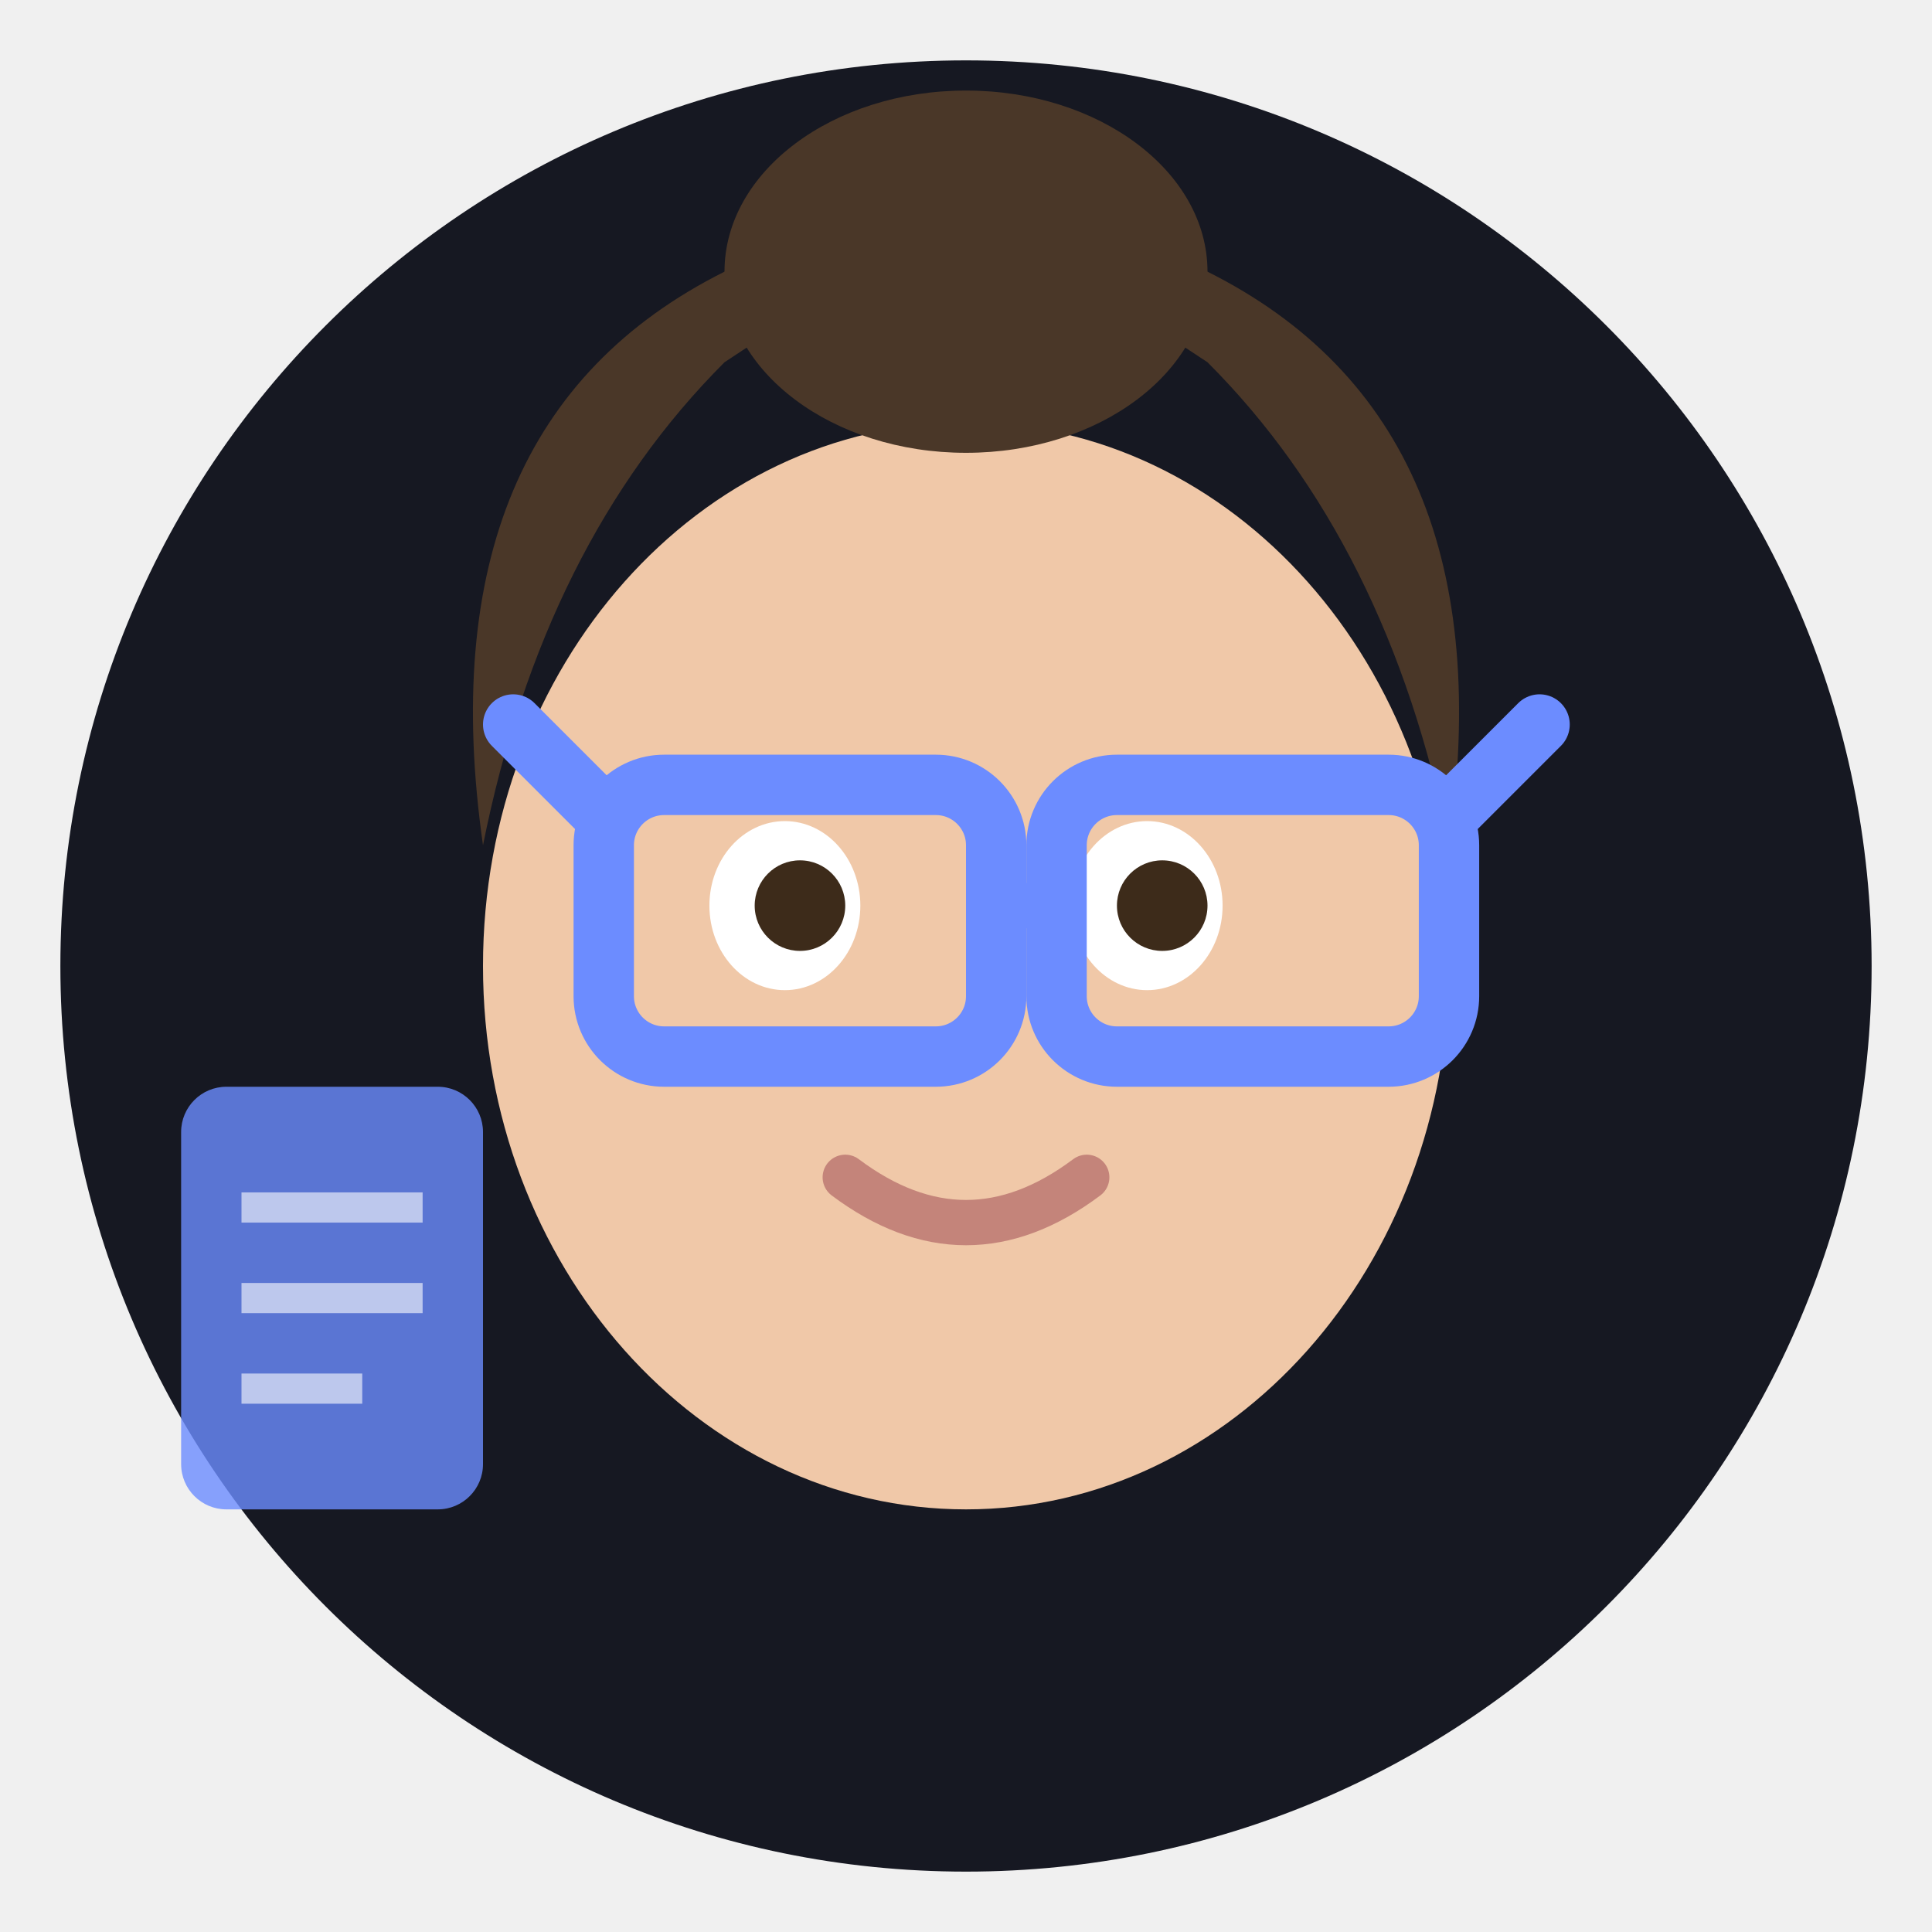
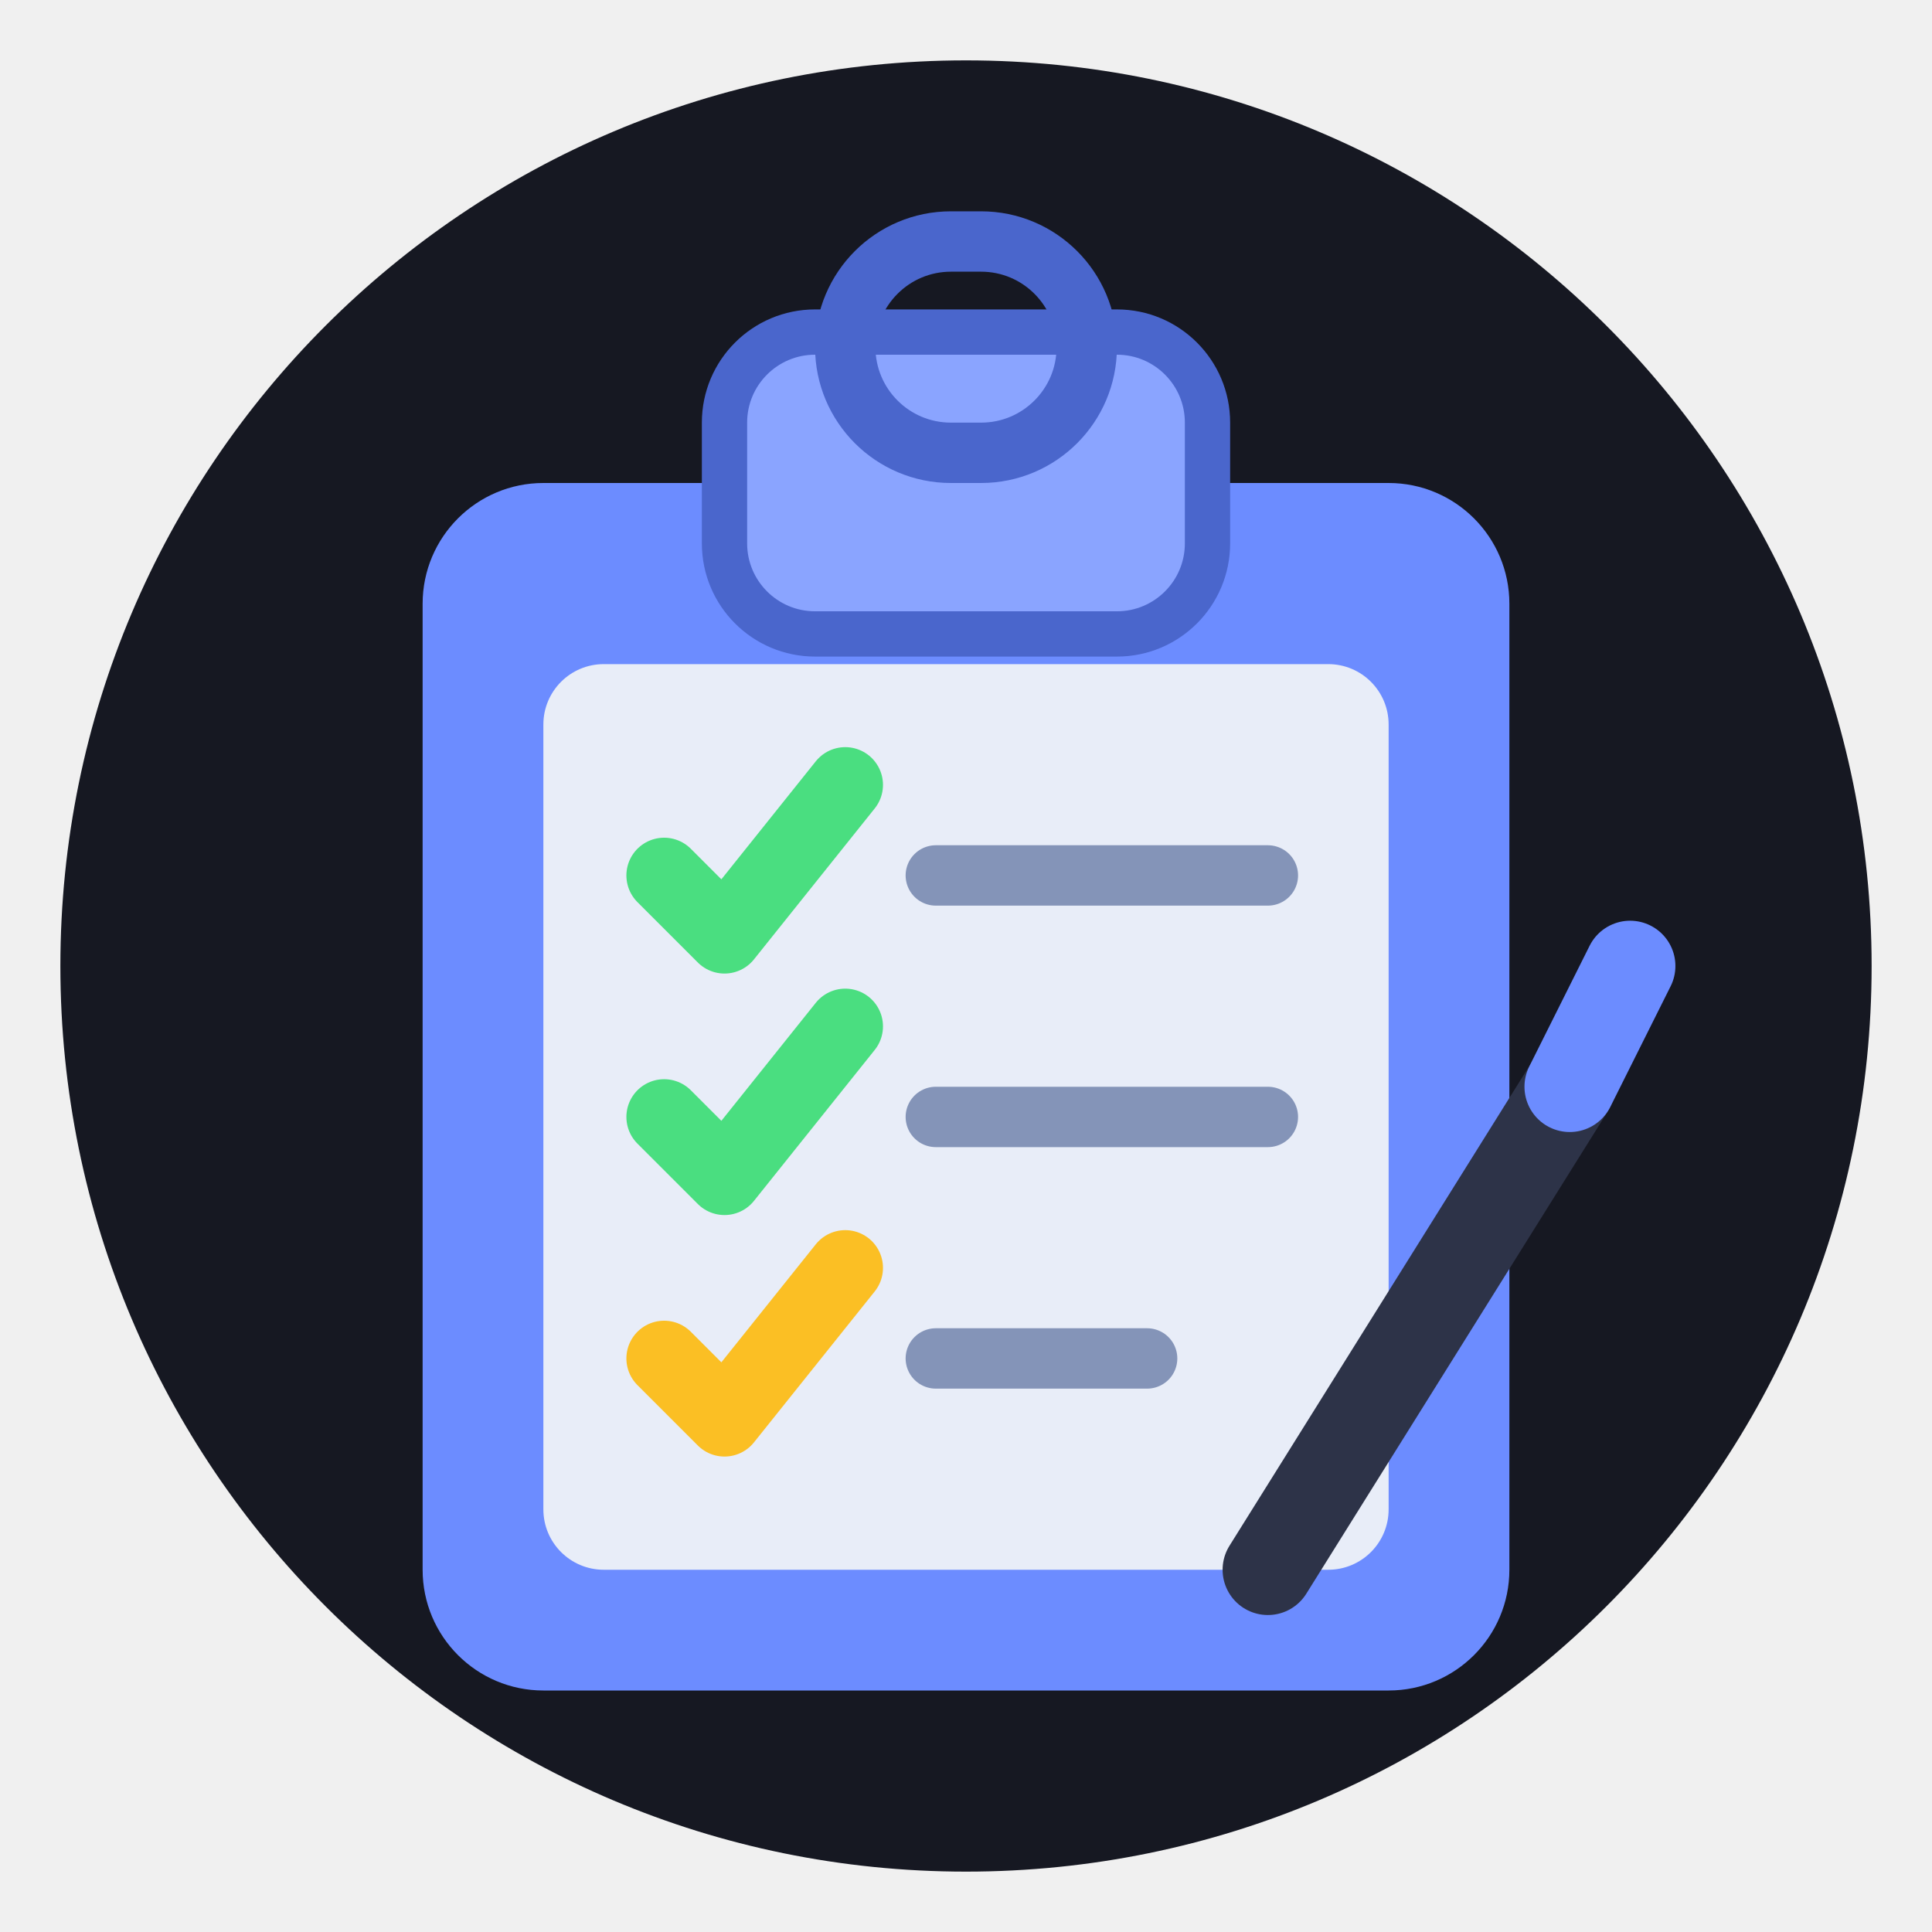
<svg xmlns="http://www.w3.org/2000/svg" viewBox="0 0 64 64" width="64" height="64">
  <circle cx="32" cy="32" r="30" fill="#161822" />
-   <ellipse cx="32" cy="32" rx="16" ry="18" fill="#f0c8a8" />
-   <path d="M16 28 Q14 14 24 9 Q32 5 40 9 Q50 14 48 28 Q46 18 40 12 Q34 8 32 8 Q30 8 24 12 Q18 18 16 28 Z" fill="#4a3728" />
-   <ellipse cx="32" cy="9" rx="8" ry="6" fill="#4a3728" />
-   <ellipse cx="26" cy="30" rx="2.5" ry="2.8" fill="white" />
-   <ellipse cx="38" cy="30" rx="2.5" ry="2.8" fill="white" />
-   <circle cx="26.5" cy="30" r="1.5" fill="#3d2b1a" />
-   <circle cx="38.5" cy="30" r="1.5" fill="#3d2b1a" />
-   <rect x="20" y="26" width="13" height="9" rx="2" fill="none" stroke="#6c8cff" stroke-width="2" />
-   <rect x="35" y="26" width="13" height="9" rx="2" fill="none" stroke="#6c8cff" stroke-width="2" />
-   <path d="M33 30 L35 30" stroke="#6c8cff" stroke-width="1.5" />
-   <path d="M20 27 L17 24" stroke="#6c8cff" stroke-width="2" stroke-linecap="round" />
-   <path d="M48 27 L51 24" stroke="#6c8cff" stroke-width="2" stroke-linecap="round" />
-   <path d="M28 39 Q32 42 36 39" fill="none" stroke="#c4847a" stroke-width="1.5" stroke-linecap="round" />
-   <rect x="6" y="36" width="10" height="14" rx="1.5" fill="#6c8cff" opacity="0.8" />
-   <line x1="8" y1="40" x2="14" y2="40" stroke="white" stroke-width="1" opacity="0.6" />
-   <line x1="8" y1="43" x2="14" y2="43" stroke="white" stroke-width="1" opacity="0.6" />
-   <line x1="8" y1="46" x2="12" y2="46" stroke="white" stroke-width="1" opacity="0.6" />
+   <rect x="14" y="16" width="36" height="40" rx="4" fill="#6c8cff" />
+   <rect x="24" y="11" width="16" height="10" rx="3" fill="#8aa4ff" stroke="#4a66cc" stroke-width="1.5" />
+   <rect x="28" y="8" width="8" height="7" rx="3.5" fill="none" stroke="#4a66cc" stroke-width="2" />
+   <rect x="18" y="22" width="28" height="30" rx="2" fill="#e8edf8" />
+   <path d="M22 29 L24 31 L28 26" stroke="#4ade80" stroke-width="2.5" fill="none" stroke-linecap="round" stroke-linejoin="round" />
+   <line x1="31" y1="29" x2="42" y2="29" stroke="#8494b8" stroke-width="2" stroke-linecap="round" />
+   <path d="M22 37 L24 39 L28 34" stroke="#4ade80" stroke-width="2.5" fill="none" stroke-linecap="round" stroke-linejoin="round" />
+   <line x1="31" y1="37" x2="42" y2="37" stroke="#8494b8" stroke-width="2" stroke-linecap="round" />
+   <path d="M22 45 L24 47 L28 42" stroke="#fbbf24" stroke-width="2.5" fill="none" stroke-linecap="round" stroke-linejoin="round" />
+   <line x1="31" y1="45" x2="38" y2="45" stroke="#8494b8" stroke-width="2" stroke-linecap="round" />
+   <line x1="42" y1="52" x2="52" y2="36" stroke="#2d3348" stroke-width="3" stroke-linecap="round" />
+   <line x1="52" y1="36" x2="54" y2="32" stroke="#6c8cff" stroke-width="3" stroke-linecap="round" />
</svg>
